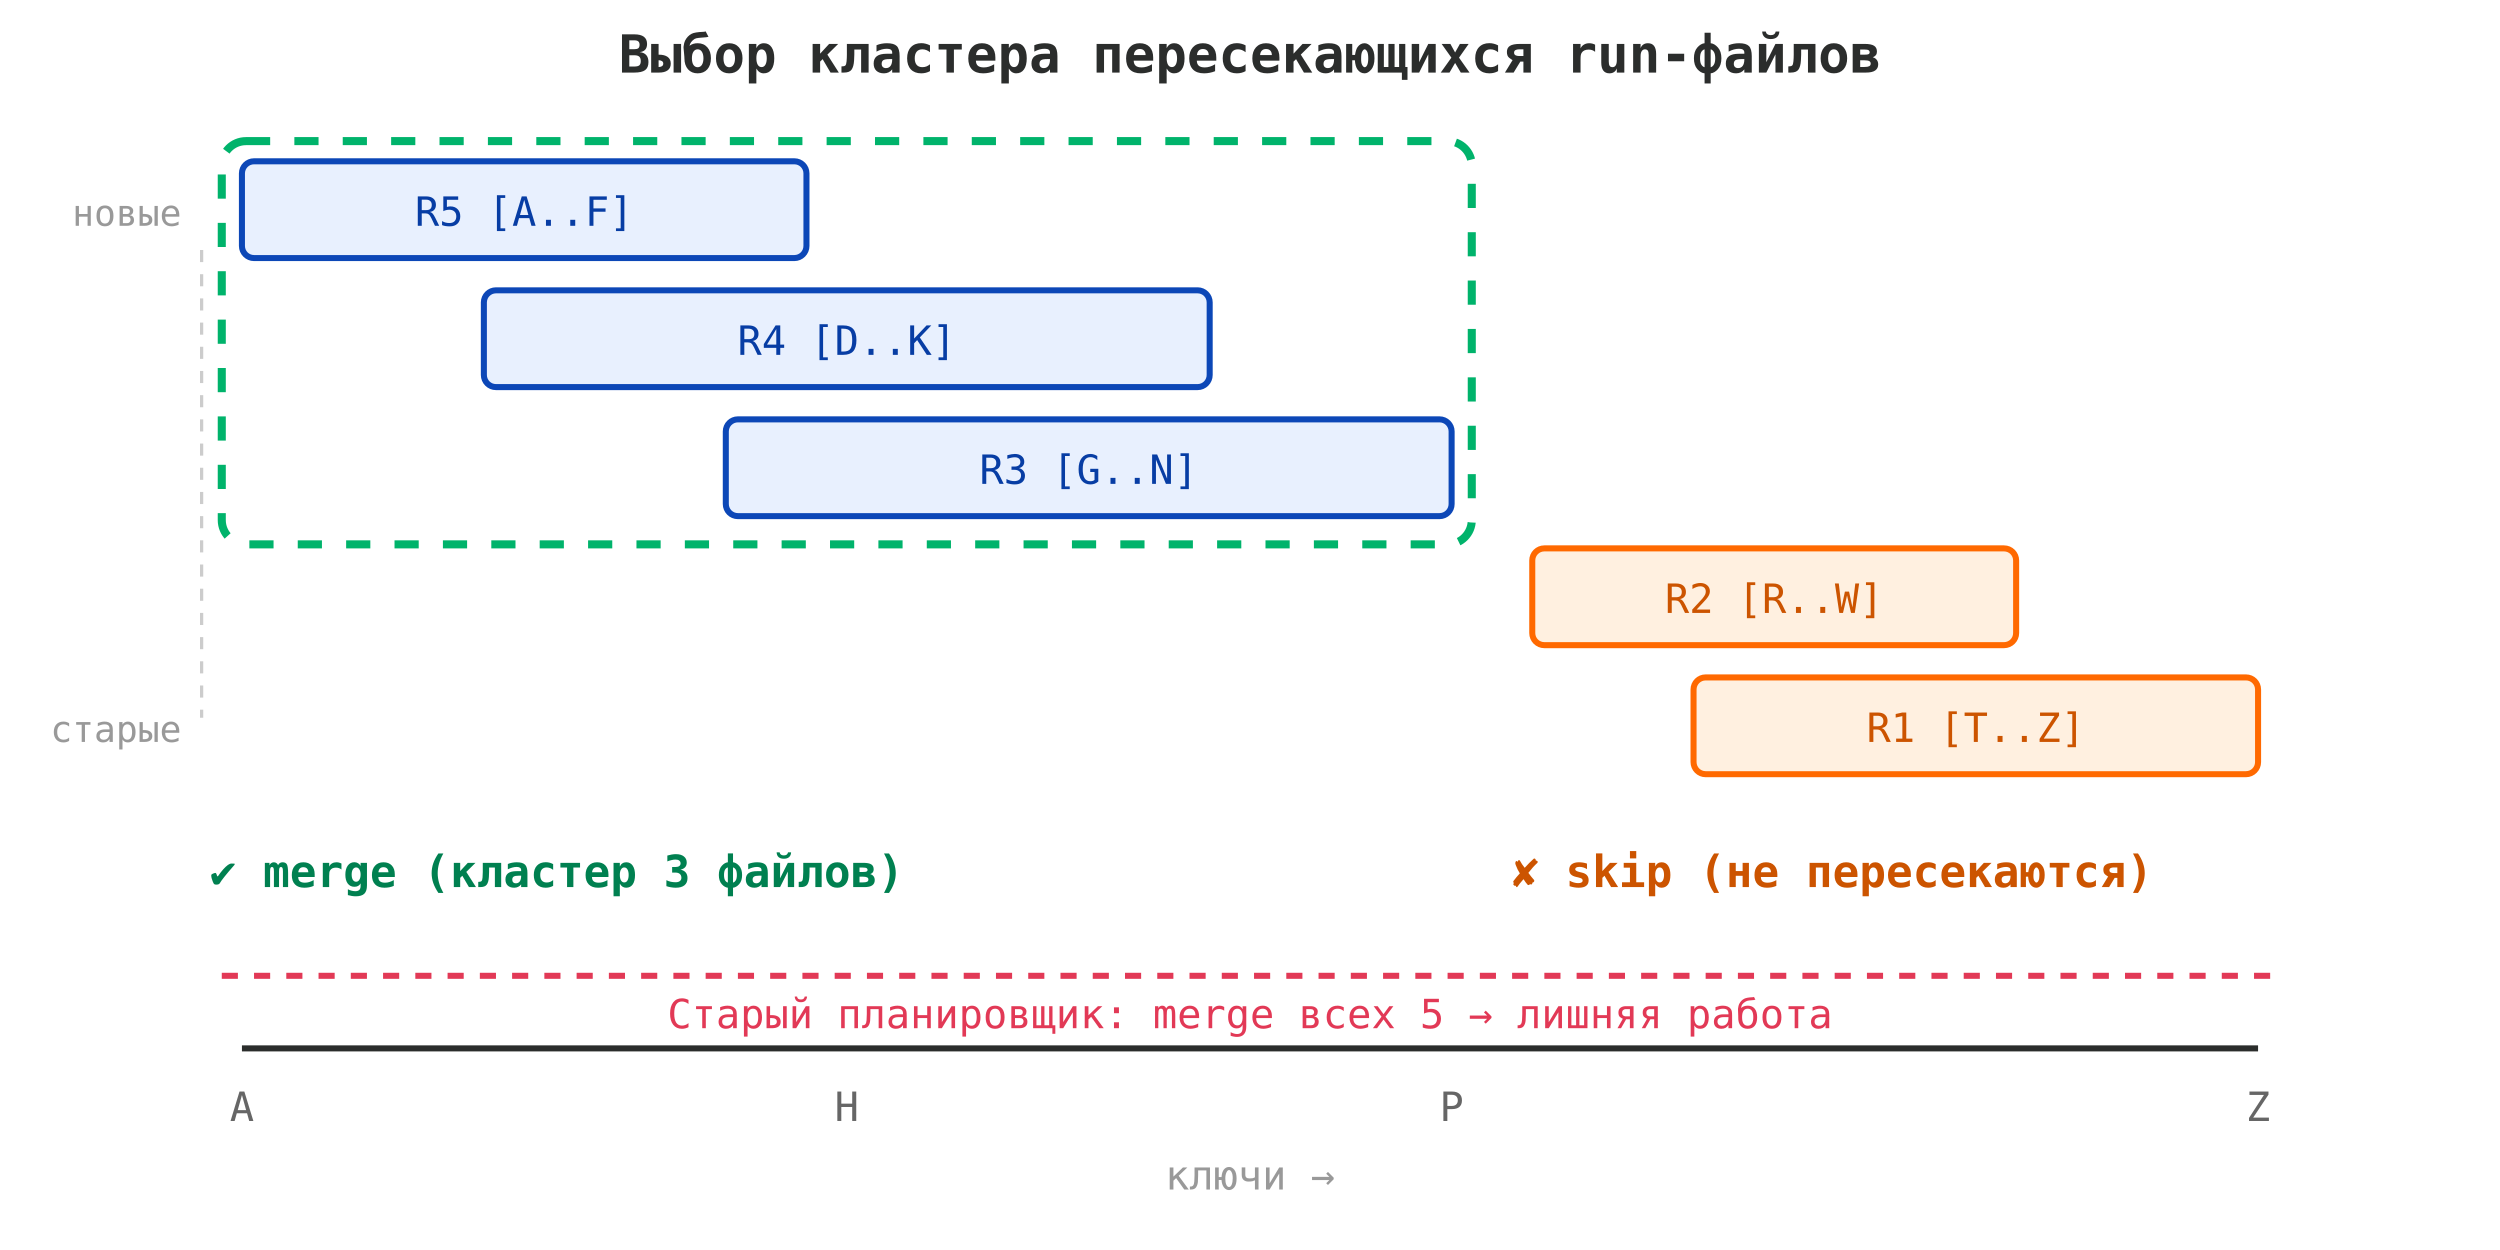
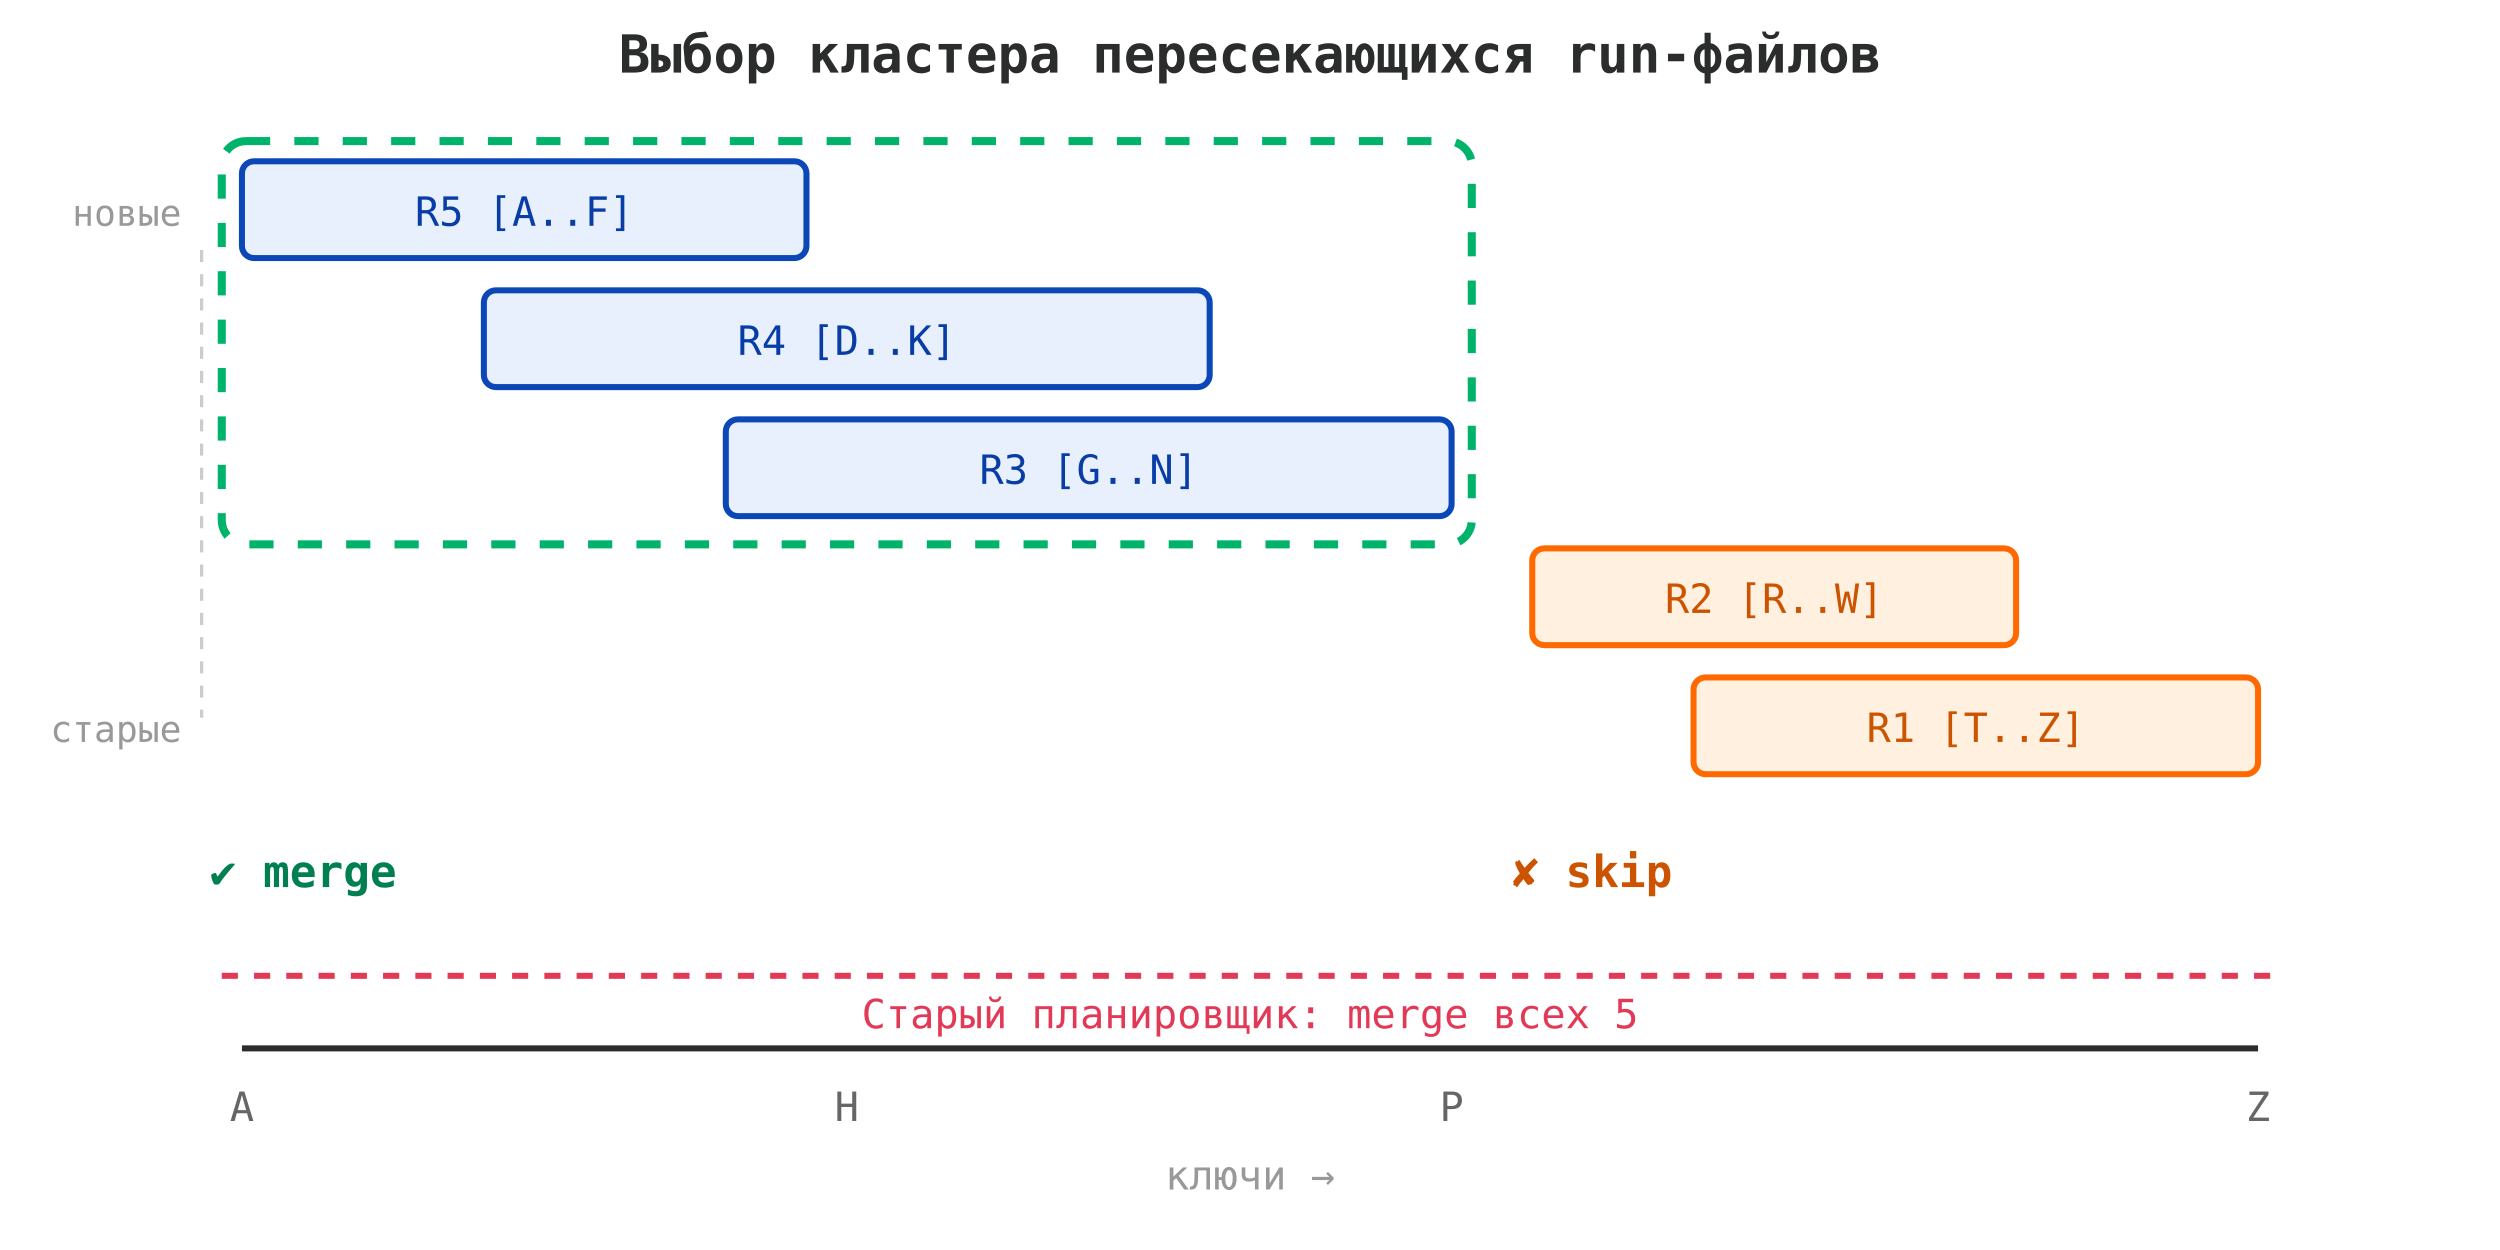
<svg xmlns="http://www.w3.org/2000/svg" viewBox="0 0 620 310" font-family="Consolas, monospace" font-size="11">
  <text x="310" y="18" text-anchor="middle" font-size="13" font-weight="bold" fill="#2B2D2C">Выбор кластера пересекающихся run-файлов</text>
  <line x1="60" y1="260" x2="560" y2="260" stroke="#2B2D2C" stroke-width="1.5" />
  <text x="60" y="278" text-anchor="middle" fill="#666" font-size="10">A</text>
  <text x="210" y="278" text-anchor="middle" fill="#666" font-size="10">H</text>
  <text x="360" y="278" text-anchor="middle" fill="#666" font-size="10">P</text>
  <text x="560" y="278" text-anchor="middle" fill="#666" font-size="10">Z</text>
  <text x="310" y="295" text-anchor="middle" fill="#999" font-size="10">ключи →</text>
  <rect x="60" y="40" width="140" height="24" rx="3" fill="#E8F0FE" stroke="#0C47B7" stroke-width="1.5" />
  <text x="130" y="56" text-anchor="middle" fill="#073DA4" font-size="10">R5 [A..F]</text>
  <rect x="120" y="72" width="180" height="24" rx="3" fill="#E8F0FE" stroke="#0C47B7" stroke-width="1.5" />
  <text x="210" y="88" text-anchor="middle" fill="#073DA4" font-size="10">R4 [D..K]</text>
  <rect x="180" y="104" width="180" height="24" rx="3" fill="#E8F0FE" stroke="#0C47B7" stroke-width="1.5" />
  <text x="270" y="120" text-anchor="middle" fill="#073DA4" font-size="10">R3 [G..N]</text>
  <rect x="380" y="136" width="120" height="24" rx="3" fill="#FFF0E0" stroke="#FF6900" stroke-width="1.5" />
  <text x="440" y="152" text-anchor="middle" fill="#CC5400" font-size="10">R2 [R..W]</text>
  <rect x="420" y="168" width="140" height="24" rx="3" fill="#FFF0E0" stroke="#FF6900" stroke-width="1.5" />
  <text x="490" y="184" text-anchor="middle" fill="#CC5400" font-size="10">R1 [T..Z]</text>
  <text x="45" y="56" text-anchor="end" fill="#999" font-size="9">новые</text>
  <text x="45" y="184" text-anchor="end" fill="#999" font-size="9">старые</text>
  <line x1="50" y1="62" x2="50" y2="178" stroke="#ccc" stroke-width="0.8" stroke-dasharray="3" />
  <rect x="55" y="35" width="310" height="100" rx="6" fill="none" stroke="#00B36B" stroke-width="2" stroke-dasharray="6" />
-   <text x="52" y="220" fill="#008050" font-size="11" font-weight="bold">✔ merge (кластер 3 файлов)</text>
-   <text x="375" y="220" fill="#CC5400" font-size="11" font-weight="bold">✘ skip (не пересекаются)</text>
+   <text x="52" y="220" fill="#008050" font-size="11" font-weight="bold">✔ merge</text>
+   <text x="375" y="220" fill="#CC5400" font-size="11" font-weight="bold">✘ skip</text>
  <line x1="55" y1="242" x2="565" y2="242" stroke="#E23956" stroke-width="1.5" stroke-dasharray="4" />
-   <text x="310" y="255" text-anchor="middle" fill="#E23956" font-size="10">Старый планировщик: merge всех 5 → лишняя работа</text>
+   <text x="310" y="255" text-anchor="middle" fill="#E23956" font-size="10">Старый планировщик: merge всех 5</text>
</svg>
